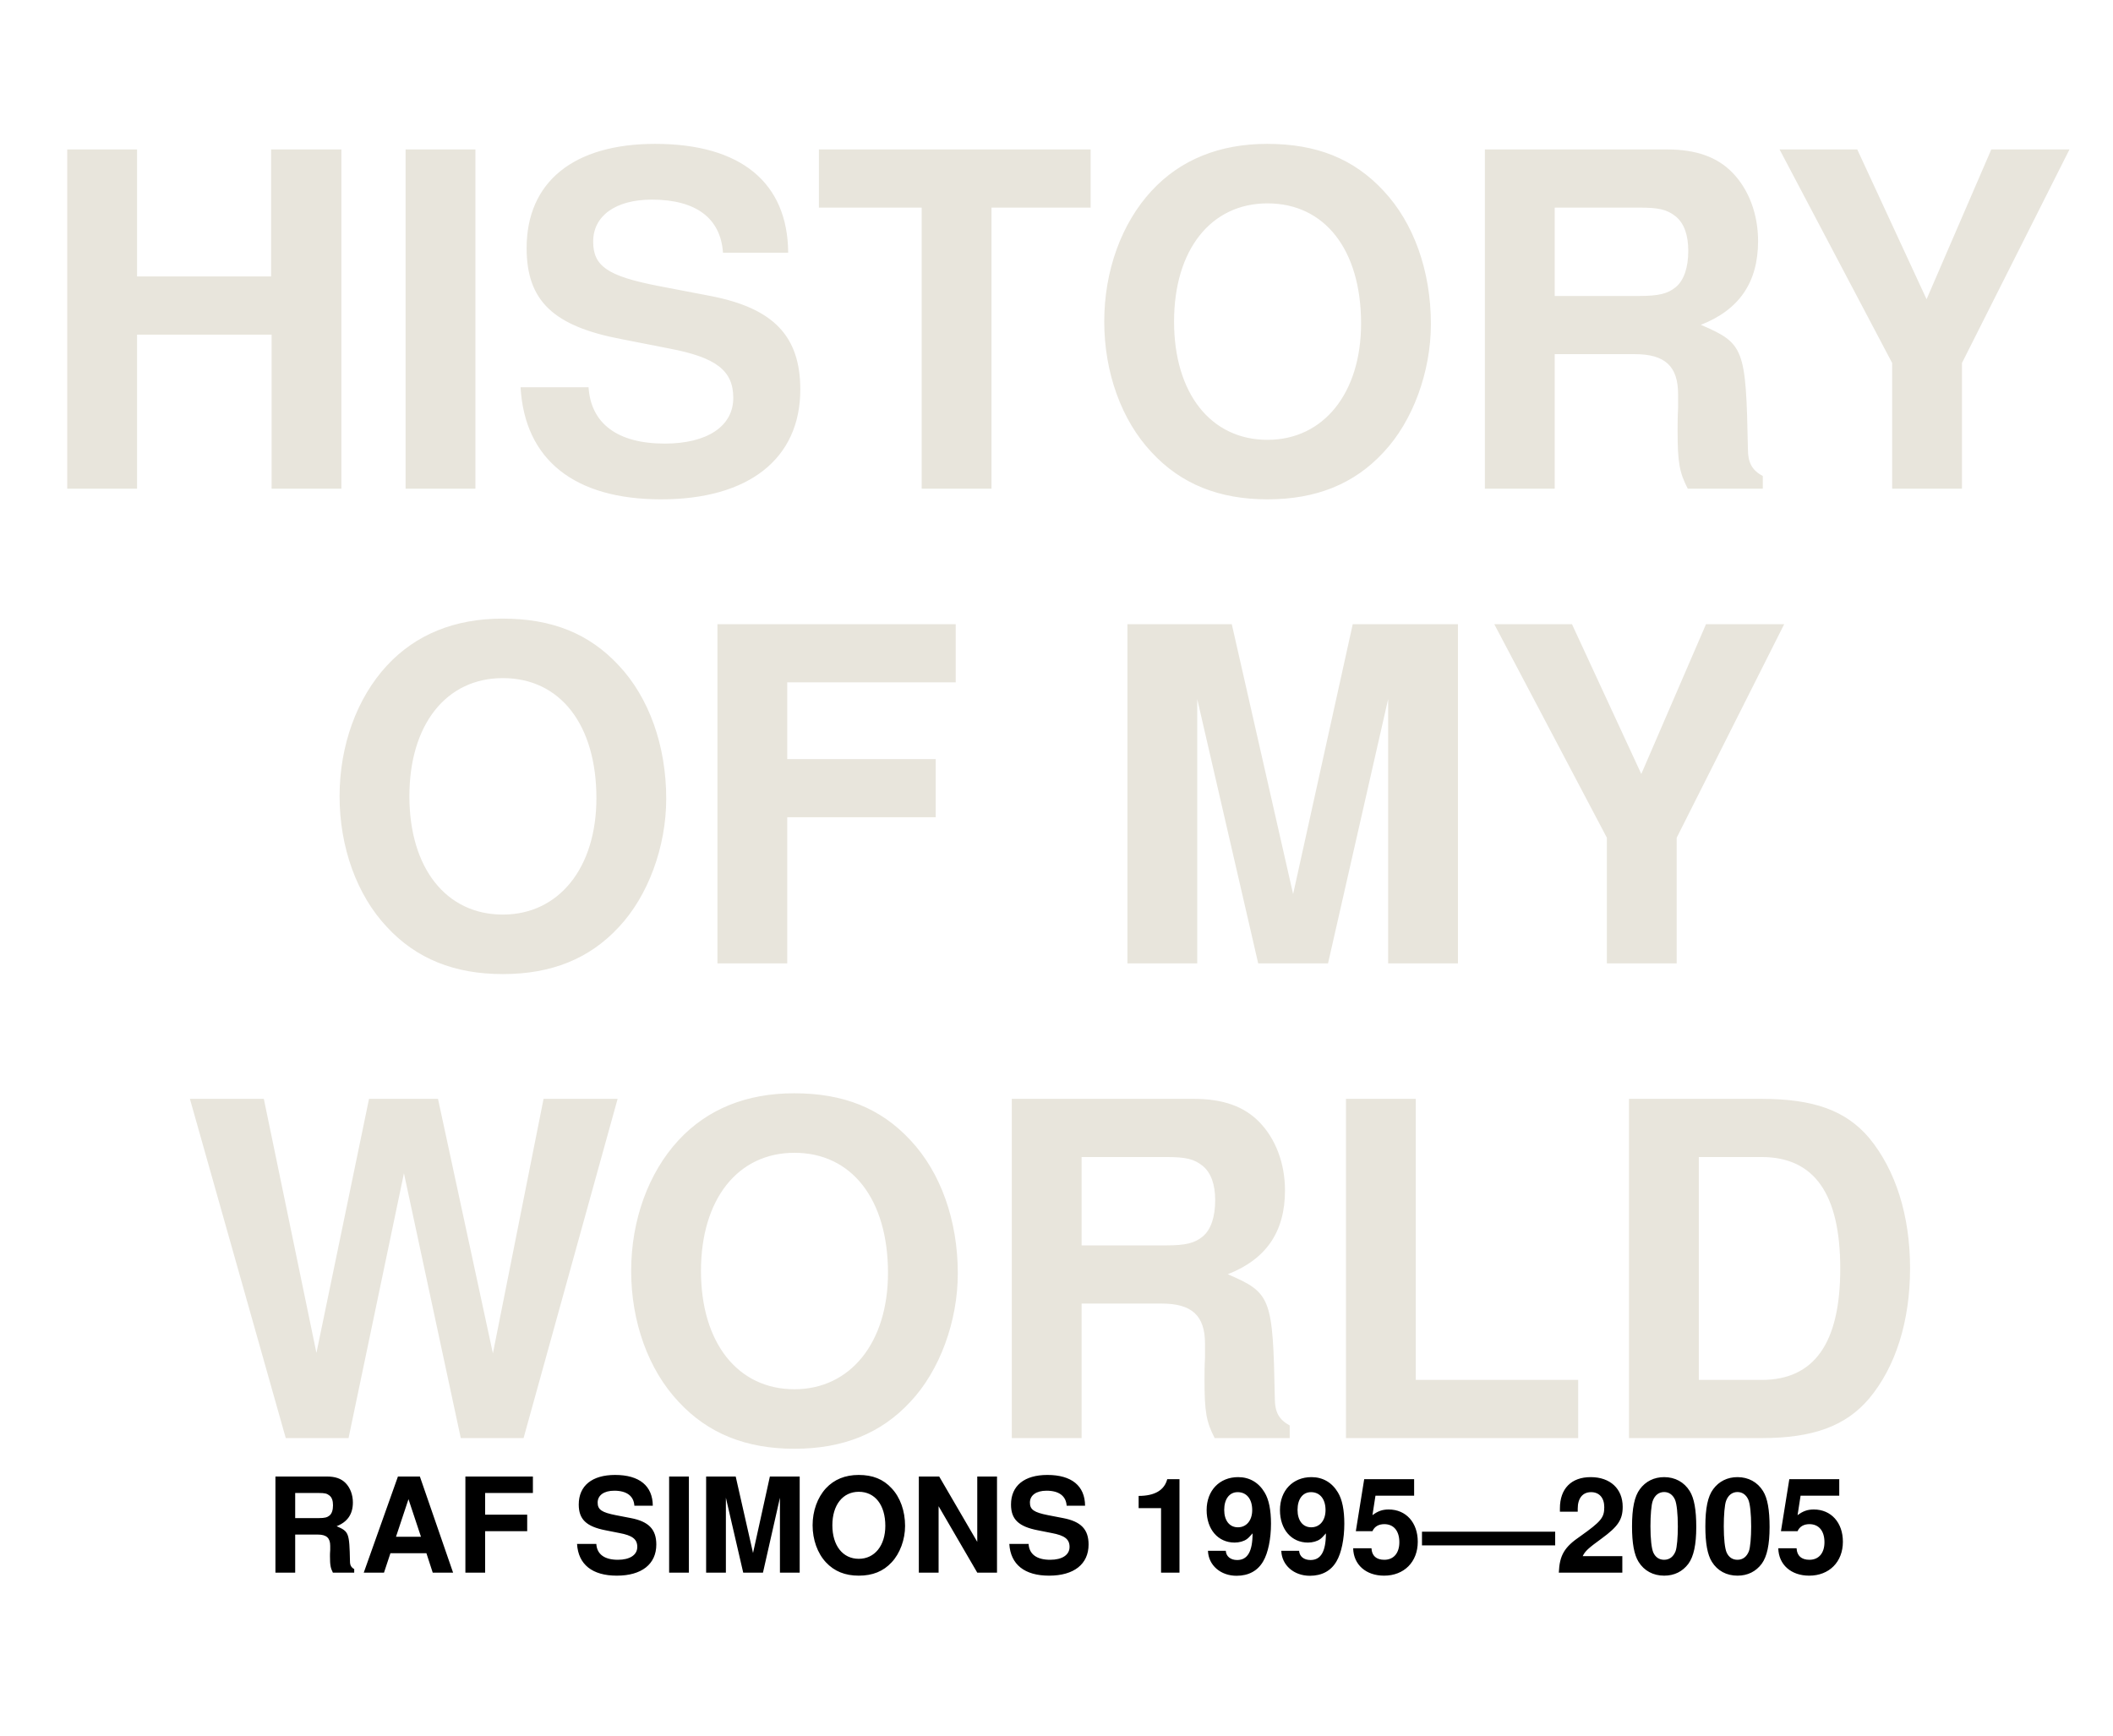
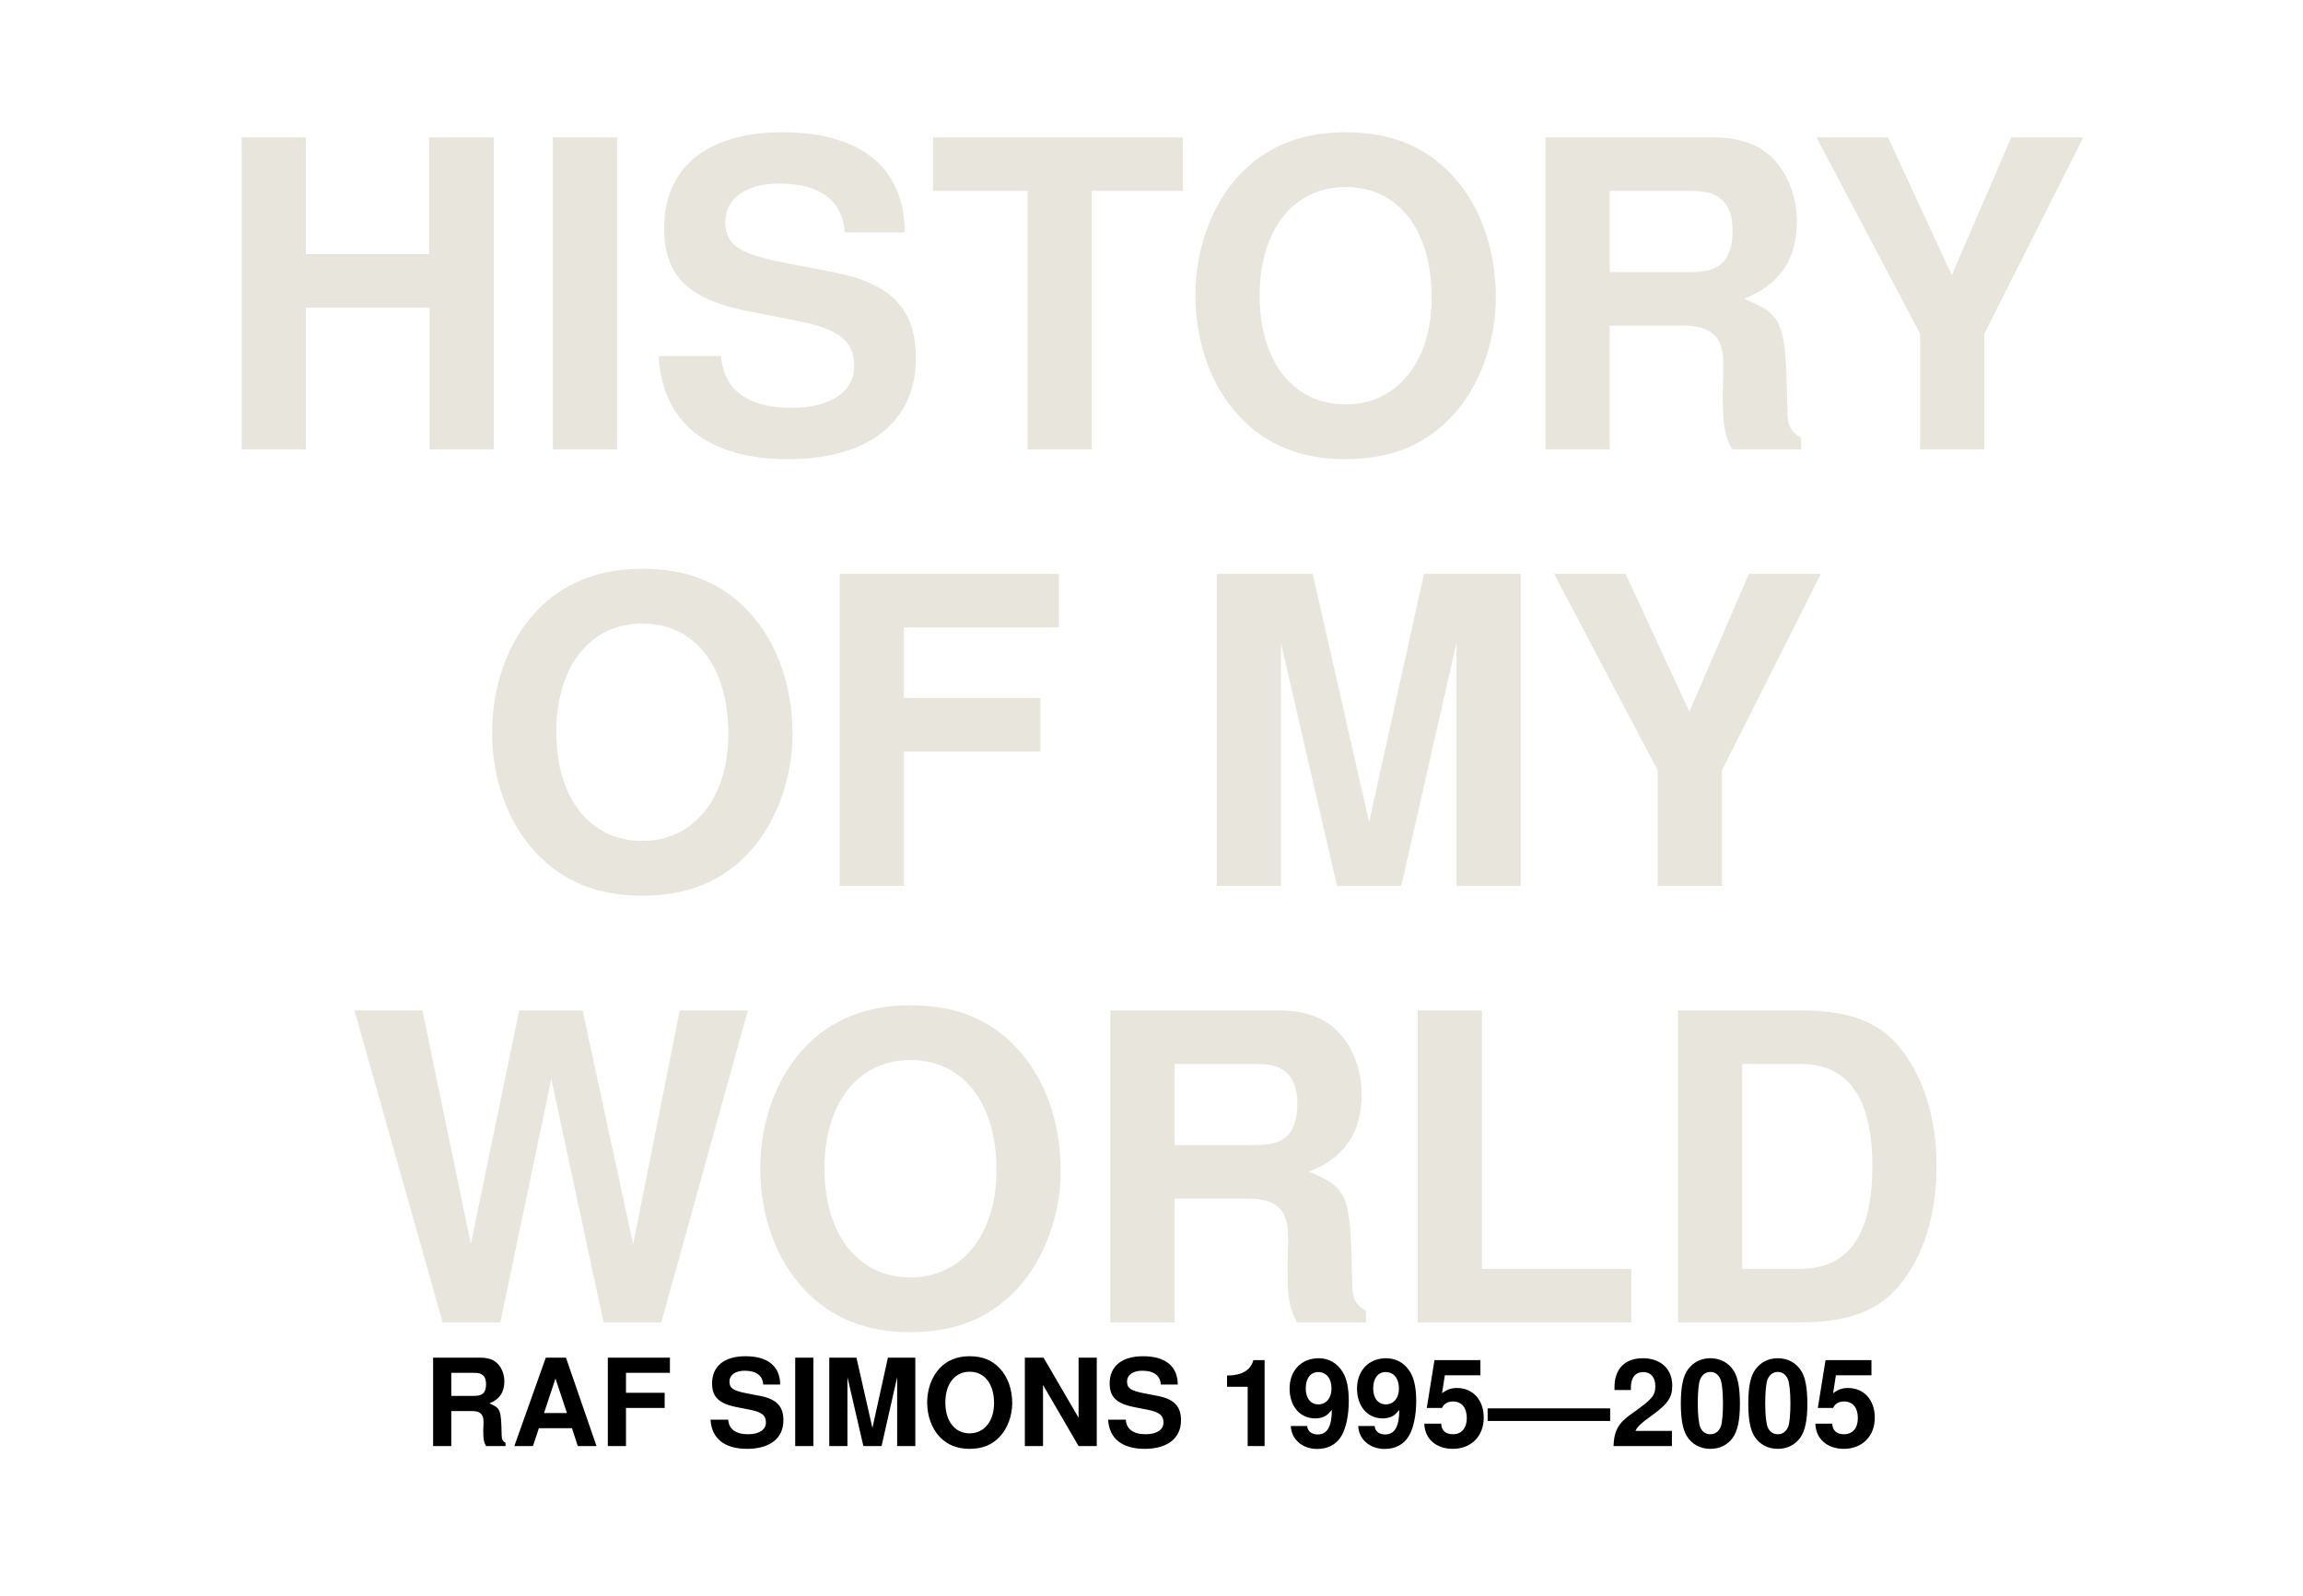
- <svg xmlns="http://www.w3.org/2000/svg" viewBox="0 0 272.4 223.74">
-   <text x="136.2" y="63" font-family="Nimbus Sans" font-weight="bold" font-size="60" fill="#e8e5dc" text-anchor="middle" letter-spacing="0">HISTORY</text>
-   <text x="136.2" y="124.2" font-family="Nimbus Sans" font-weight="bold" font-size="60" fill="#e8e5dc" text-anchor="middle" letter-spacing="0">OF MY</text>
-   <text x="136.2" y="185.4" font-family="Nimbus Sans" font-weight="bold" font-size="60" fill="#e8e5dc" text-anchor="middle" letter-spacing="0">WORLD</text>
-   <text x="136.2" y="202.74" font-family="Nimbus Sans" font-weight="bold" font-size="17" fill="60" text-anchor="middle" letter-spacing="0">RAF SIMONS 1995—2005</text>
+ <svg xmlns="http://www.w3.org/2000/svg" viewBox="0 0 322.8 223.74">
+   <text x="161.4" y="63" font-family="Nimbus Sans" font-weight="bold" font-size="60" fill="#e8e5dc" text-anchor="middle" letter-spacing="0">HISTORY</text>
+   <text x="161.4" y="124.2" font-family="Nimbus Sans" font-weight="bold" font-size="60" fill="#e8e5dc" text-anchor="middle" letter-spacing="0">OF MY</text>
+   <text x="161.4" y="185.4" font-family="Nimbus Sans" font-weight="bold" font-size="60" fill="#e8e5dc" text-anchor="middle" letter-spacing="0">WORLD</text>
+   <text x="161.4" y="202.74" font-family="Nimbus Sans" font-weight="bold" font-size="17" fill="60" text-anchor="middle" letter-spacing="0">RAF SIMONS 1995—2005</text>
</svg>
